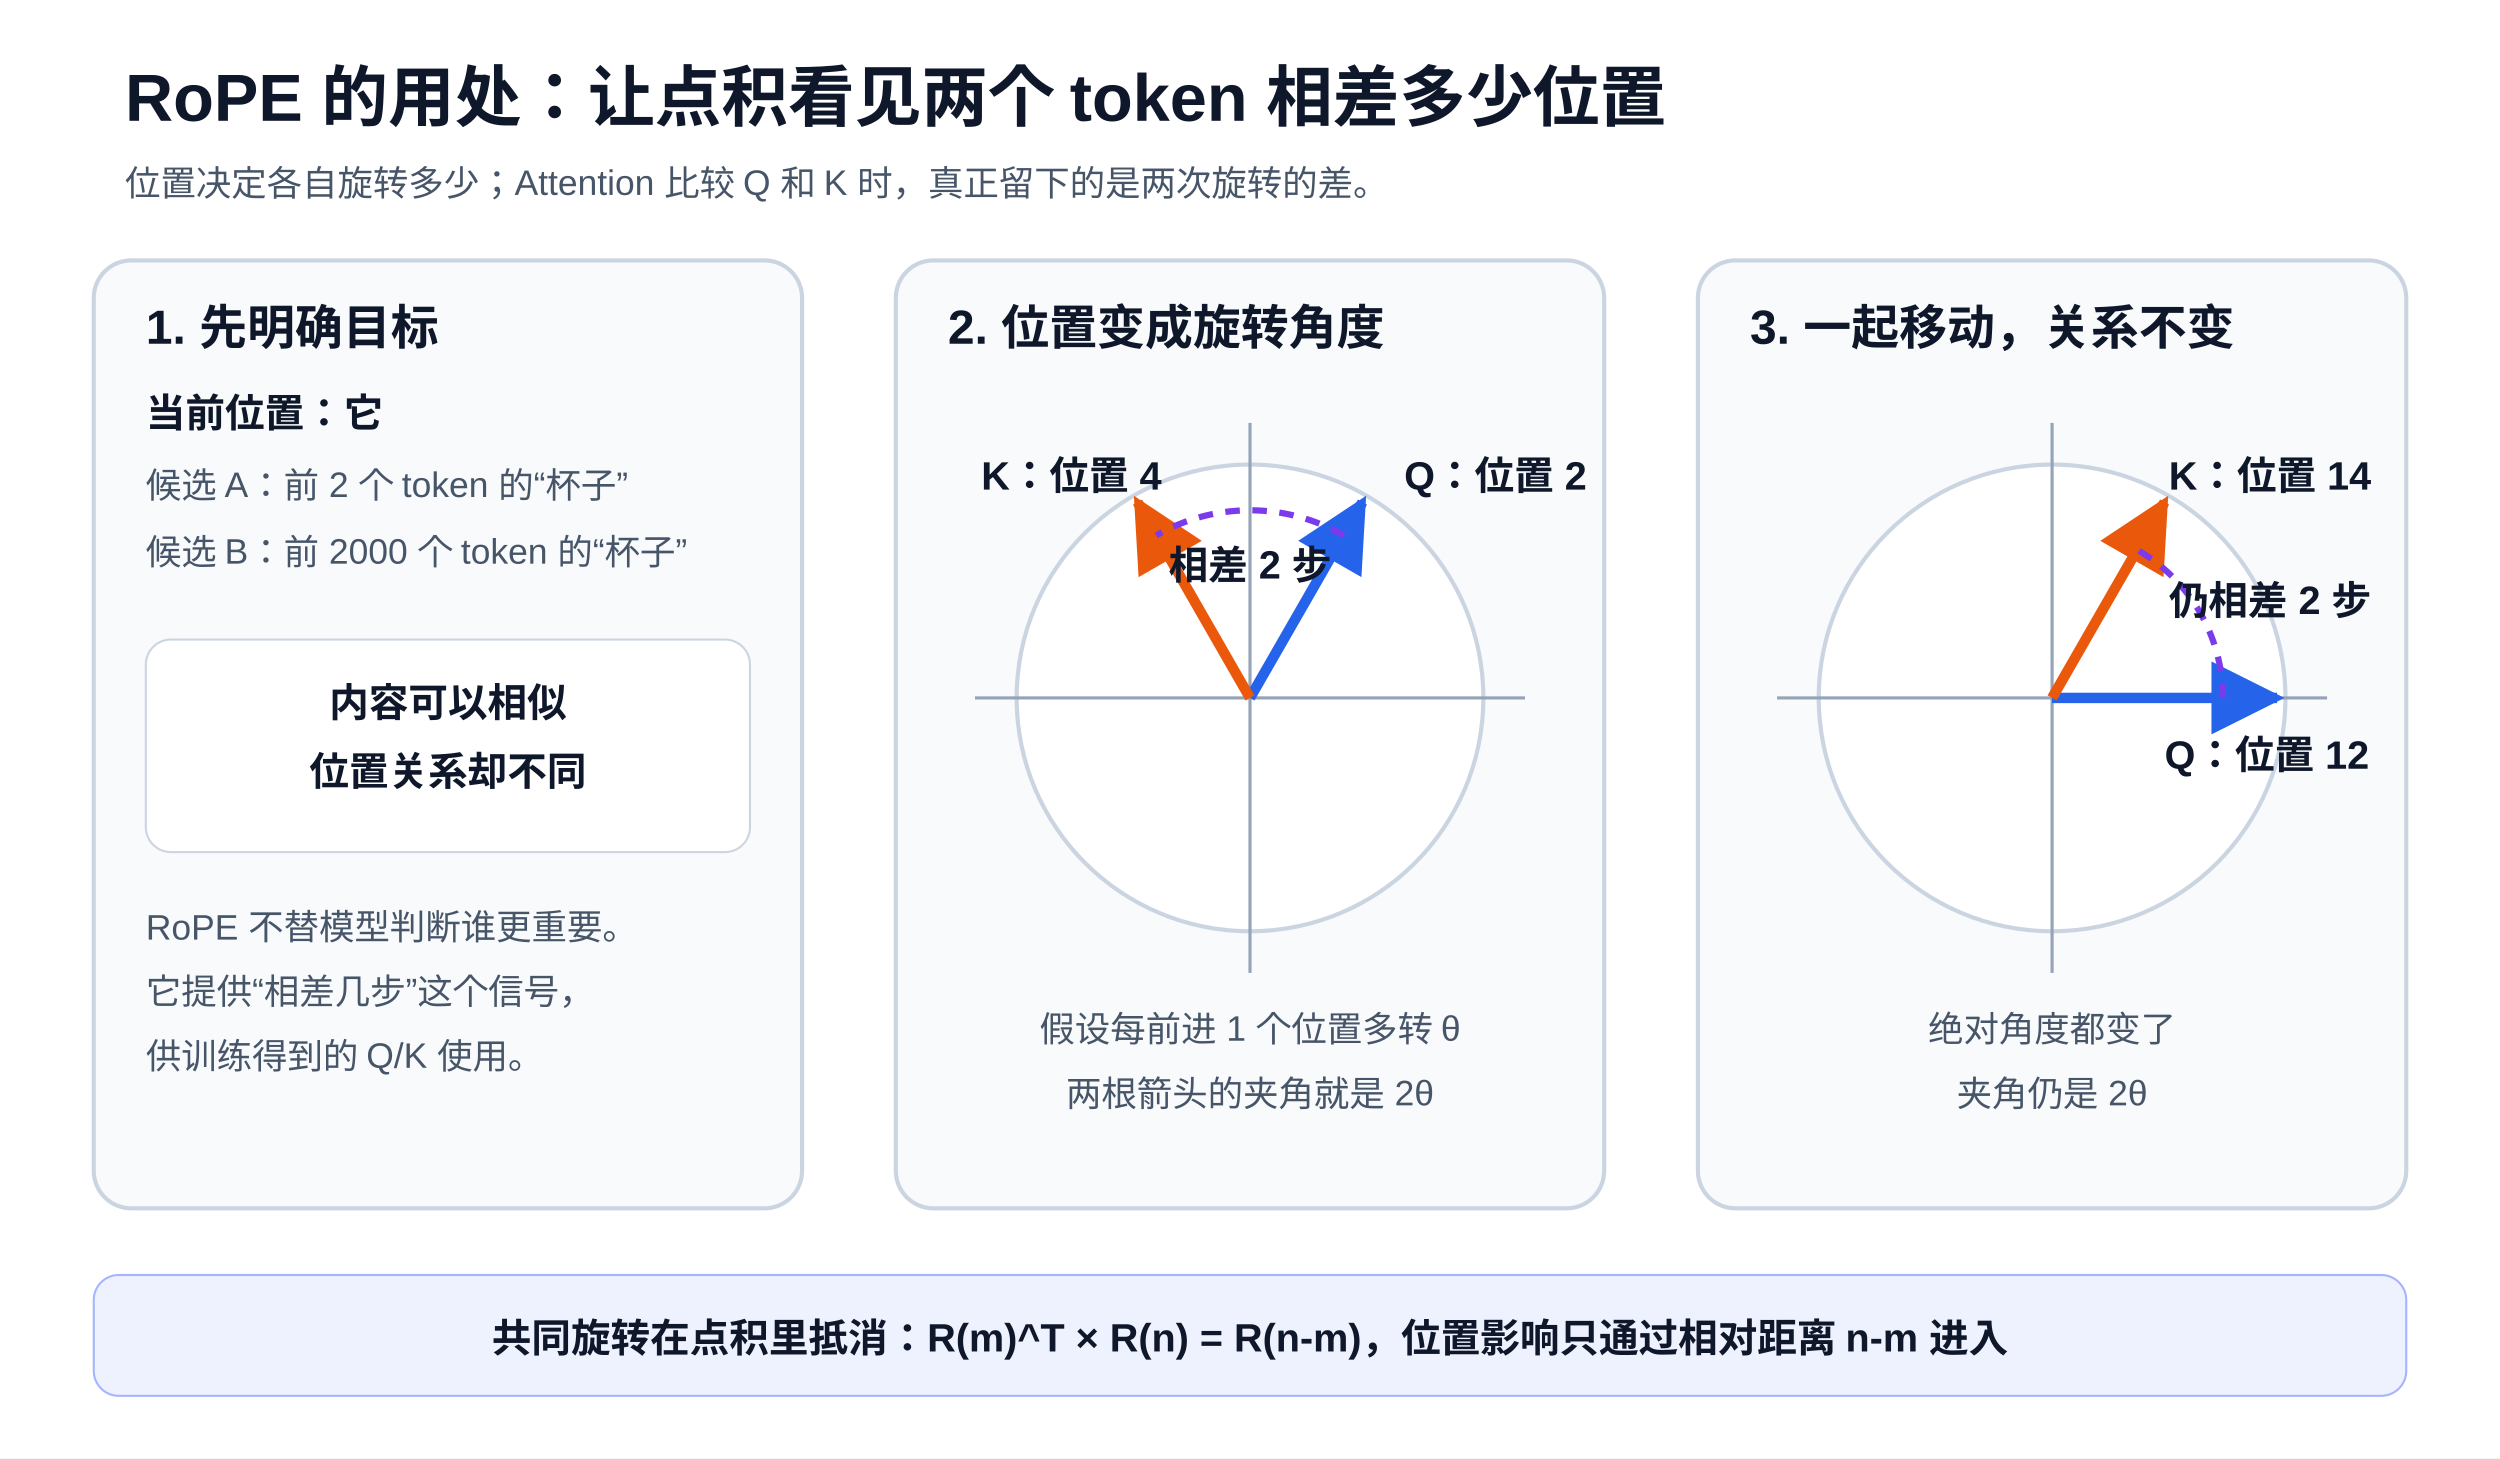
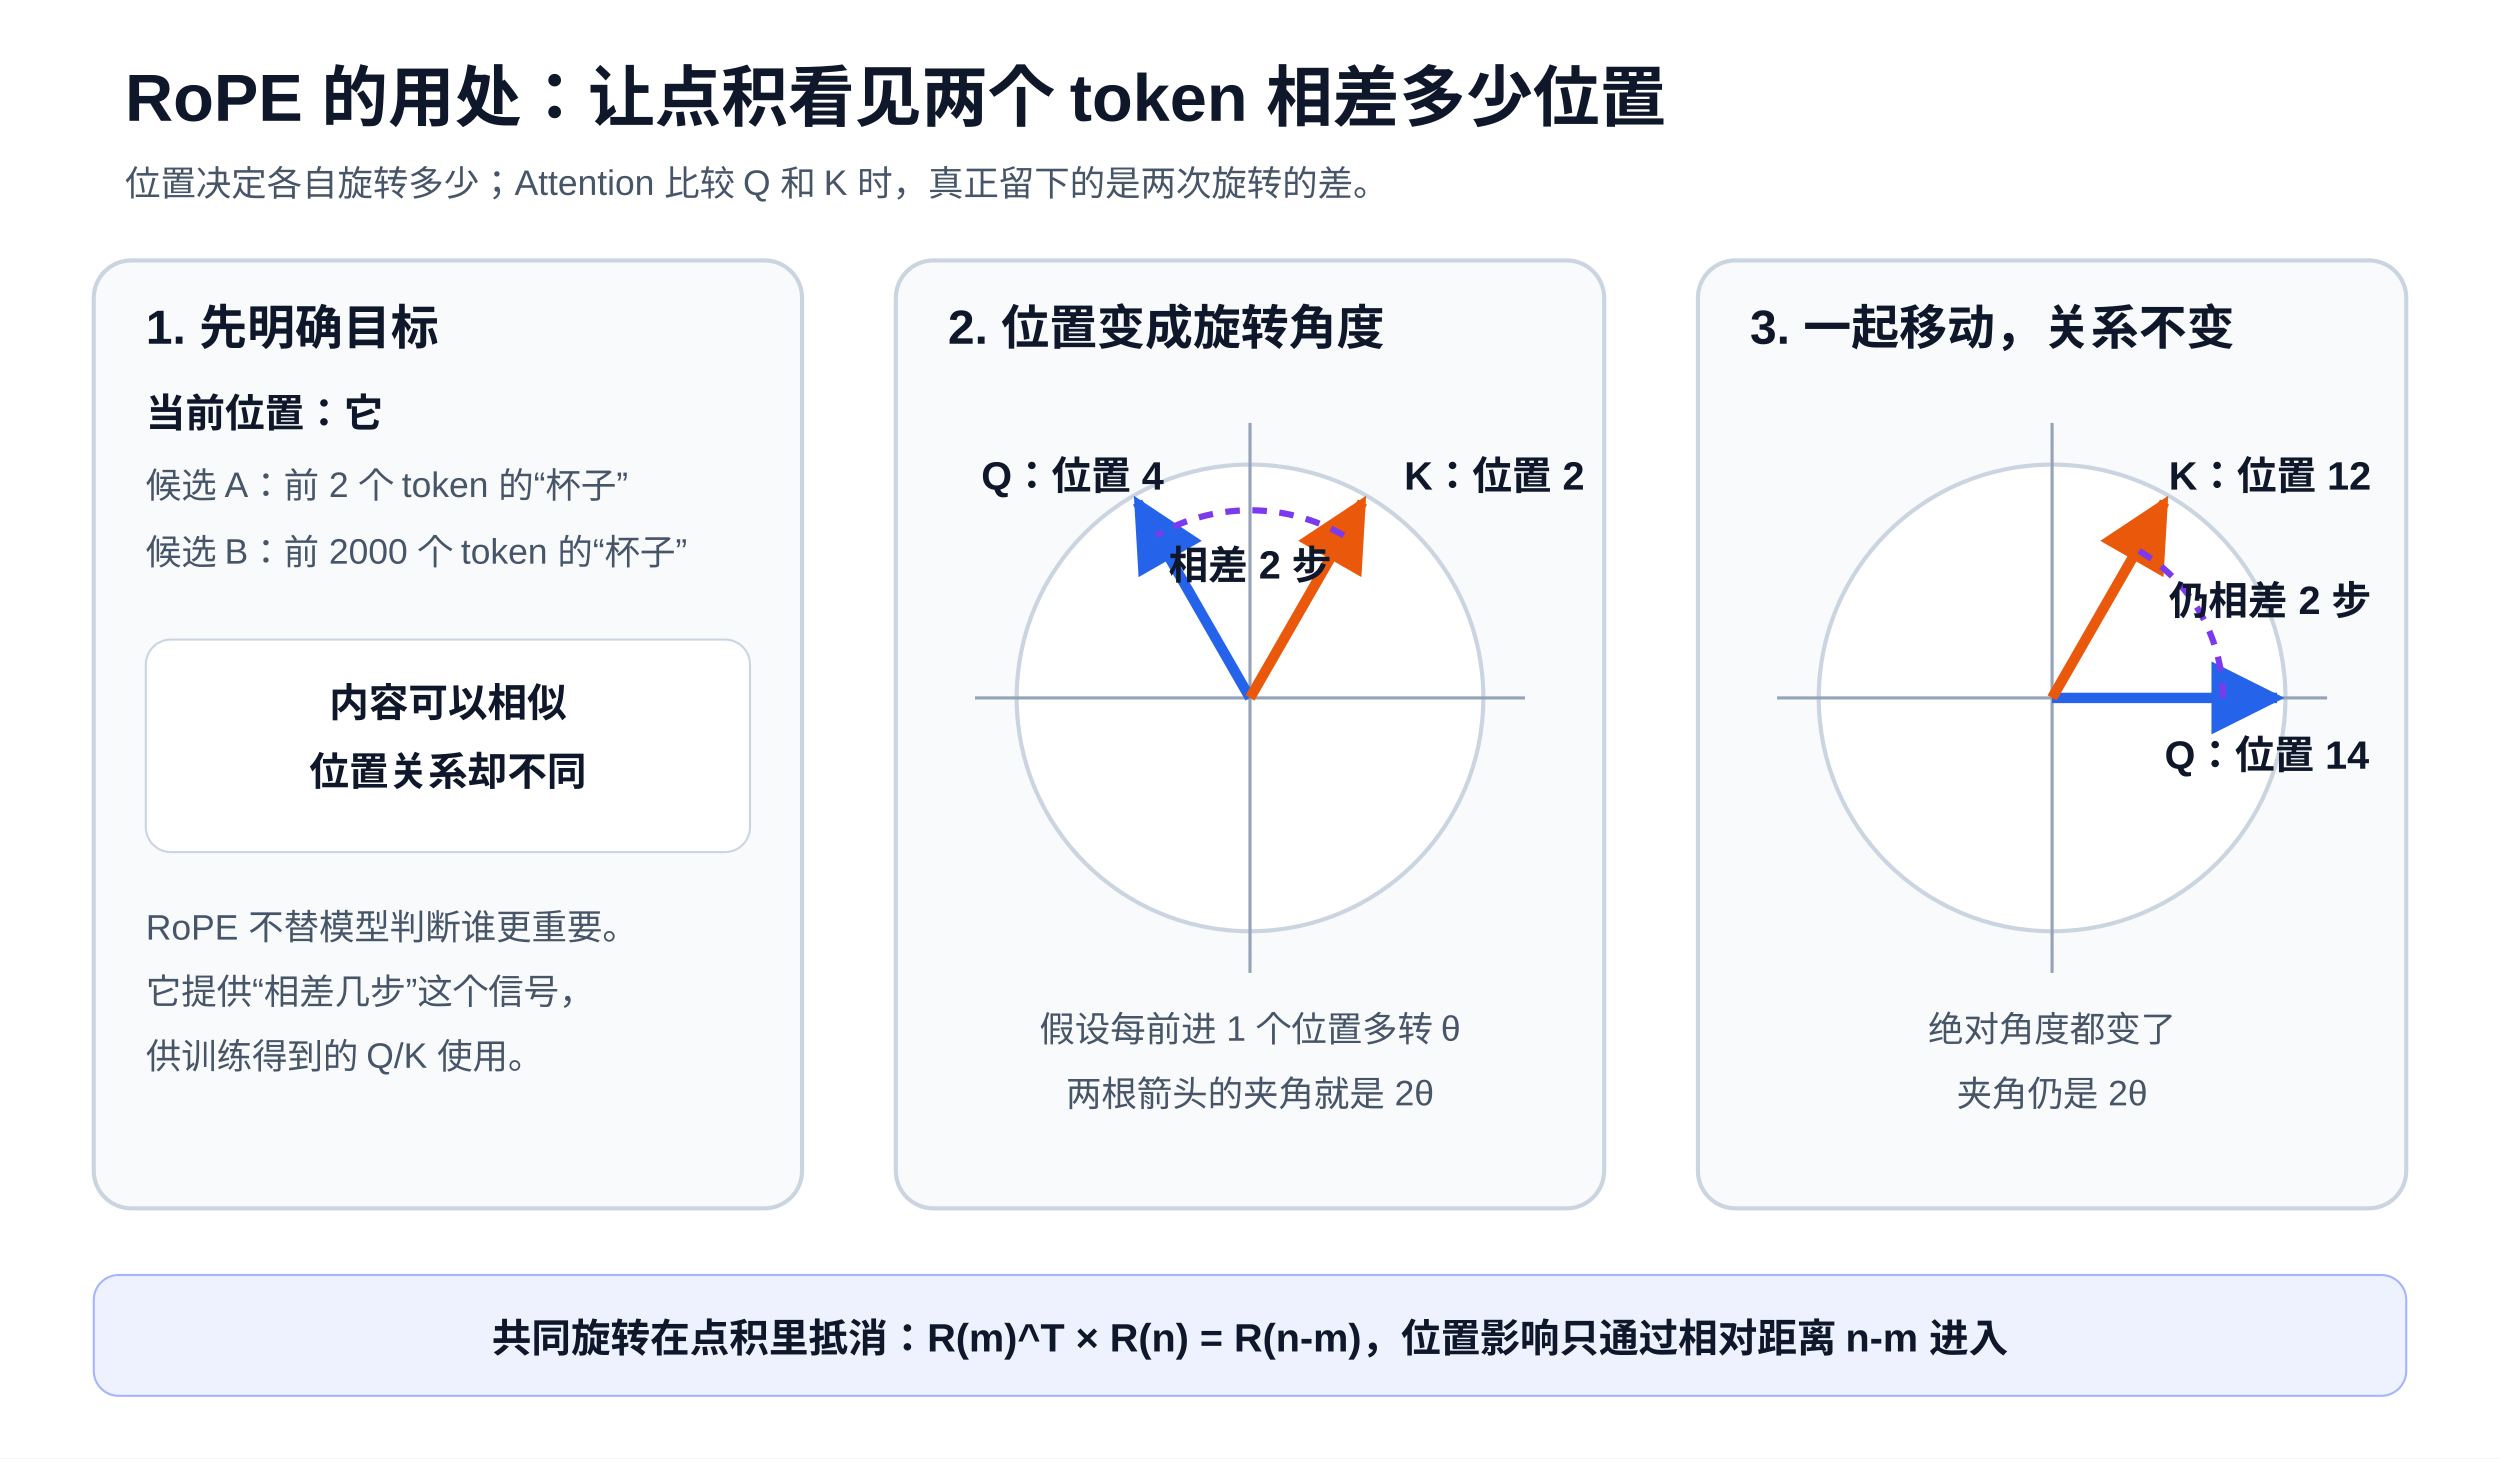
<svg xmlns="http://www.w3.org/2000/svg" width="1200" height="700" viewBox="0 0 1200 700" role="img" aria-labelledby="title desc">
  <defs>
    <marker id="blue-arrow" viewBox="0 0 10 10" refX="9" refY="5" markerWidth="7" markerHeight="7" orient="auto">
      <path d="M0 0L10 5L0 10z" fill="#2563EB" />
    </marker>
    <marker id="orange-arrow" viewBox="0 0 10 10" refX="9" refY="5" markerWidth="7" markerHeight="7" orient="auto">
      <path d="M0 0L10 5L0 10z" fill="#EA580C" />
    </marker>
    <style>
      text { font-family: "PingFang SC", "Microsoft YaHei", Arial, sans-serif; fill: #0F172A; }
      .title { font-size: 32px; font-weight: 700; }
      .panel-title { font-size: 23px; font-weight: 700; }
      .label { font-size: 19px; font-weight: 600; }
      .note { font-size: 17px; fill: #475569; }
      .small { font-size: 15px; fill: #64748B; }
      .panel { fill: #F8FAFC; stroke: #CBD5E1; stroke-width: 2; }
      .axis { stroke: #94A3B8; stroke-width: 1.5; }
      .q { stroke: #2563EB; stroke-width: 5; marker-end: url(#blue-arrow); }
      .k { stroke: #EA580C; stroke-width: 5; marker-end: url(#orange-arrow); }
      .arc { fill: none; stroke: #7C3AED; stroke-width: 3; stroke-dasharray: 7 6; }
    </style>
  </defs>
  <rect width="1200" height="700" fill="#FFFFFF" />
  <text x="60" y="58" class="title">RoPE 的用处：让点积看见两个 token 相差多少位置</text>
  <text x="60" y="94" class="note">位置决定各自旋转多少；Attention 比较 Q 和 K 时，真正留下的是两次旋转的差。</text>
  <rect x="45" y="125" width="340" height="455" rx="18" class="panel" />
  <text x="70" y="165" class="panel-title">1. 先明确目标</text>
  <text x="70" y="205" class="label">当前位置：它</text>
  <text x="70" y="239" class="note">候选 A：前 2 个 token 的“杯子”</text>
  <text x="70" y="271" class="note">候选 B：前 2000 个 token 的“杯子”</text>
  <rect x="70" y="307" width="290" height="102" rx="12" fill="#FFFFFF" stroke="#CBD5E1" />
  <text x="215" y="344" text-anchor="middle" class="label">内容可以相似</text>
  <text x="215" y="377" text-anchor="middle" class="label">位置关系却不同</text>
  <text x="70" y="451" class="note">RoPE 不替模型判断谁更重要。</text>
  <text x="70" y="482" class="note">它提供“相差几步”这个信号，</text>
  <text x="70" y="513" class="note">供训练得到的 Q/K 使用。</text>
  <rect x="430" y="125" width="340" height="455" rx="18" class="panel" />
  <text x="455" y="165" class="panel-title">2. 位置变成旋转角度</text>
  <g transform="translate(600 335)">
    <circle cx="0" cy="0" r="112" fill="#FFFFFF" stroke="#CBD5E1" stroke-width="2" />
    <line x1="-132" y1="0" x2="132" y2="0" class="axis" />
    <line x1="0" y1="132" x2="0" y2="-132" class="axis" />
-     <line x1="0" y1="0" x2="54" y2="-94" class="q" />
-     <line x1="0" y1="0" x2="-54" y2="-94" class="k" />
+     <line x1="0" y1="0" x2="-54" y2="-94" class="q" />
+     <line x1="0" y1="0" x2="54" y2="-94" class="k" />
    <path d="M45 -78 A90 90 0 0 0 -45 -78" class="arc" />
-     <text x="74" y="-100" class="label" fill="#2563EB">Q：位置 2</text>
-     <text x="-129" y="-100" class="label" fill="#EA580C">K：位置 4</text>
+     <text x="-129" y="-100" class="label" fill="#2563EB">Q：位置 4</text>
+     <text x="74" y="-100" class="label" fill="#EA580C">K：位置 2</text>
    <text x="0" y="-57" text-anchor="middle" class="label">相差 2 步</text>
  </g>
  <text x="600" y="500" text-anchor="middle" class="note">假设每前进 1 个位置多转 θ</text>
  <text x="600" y="531" text-anchor="middle" class="note">两根箭头的夹角就是 2θ</text>
  <rect x="815" y="125" width="340" height="455" rx="18" class="panel" />
  <text x="840" y="165" class="panel-title">3. 一起移动，关系不变</text>
  <g transform="translate(985 335)">
    <circle cx="0" cy="0" r="112" fill="#FFFFFF" stroke="#CBD5E1" stroke-width="2" />
    <line x1="-132" y1="0" x2="132" y2="0" class="axis" />
    <line x1="0" y1="132" x2="0" y2="-132" class="axis" />
    <line x1="0" y1="0" x2="108" y2="0" class="q" />
    <line x1="0" y1="0" x2="54" y2="-94" class="k" />
    <path d="M82 0 A82 82 0 0 0 41 -71" class="arc" />
-     <text x="54" y="34" class="label" fill="#2563EB">Q：位置 12</text>
-     <text x="56" y="-100" class="label" fill="#EA580C">K：位置 14</text>
+     <text x="54" y="34" class="label" fill="#2563EB">Q：位置 14</text>
+     <text x="56" y="-100" class="label" fill="#EA580C">K：位置 12</text>
    <text x="56" y="-40" class="label">仍相差 2 步</text>
  </g>
  <text x="985" y="500" text-anchor="middle" class="note">绝对角度都变了</text>
  <text x="985" y="531" text-anchor="middle" class="note">夹角仍是 2θ</text>
  <rect x="45" y="612" width="1110" height="58" rx="12" fill="#EEF2FF" stroke="#A5B4FC" />
  <text x="600" y="649" text-anchor="middle" class="label">共同旋转在点积里抵消：R(m)^T × R(n) = R(n-m)，位置影响只通过相对距离 n-m 进入</text>
</svg>
